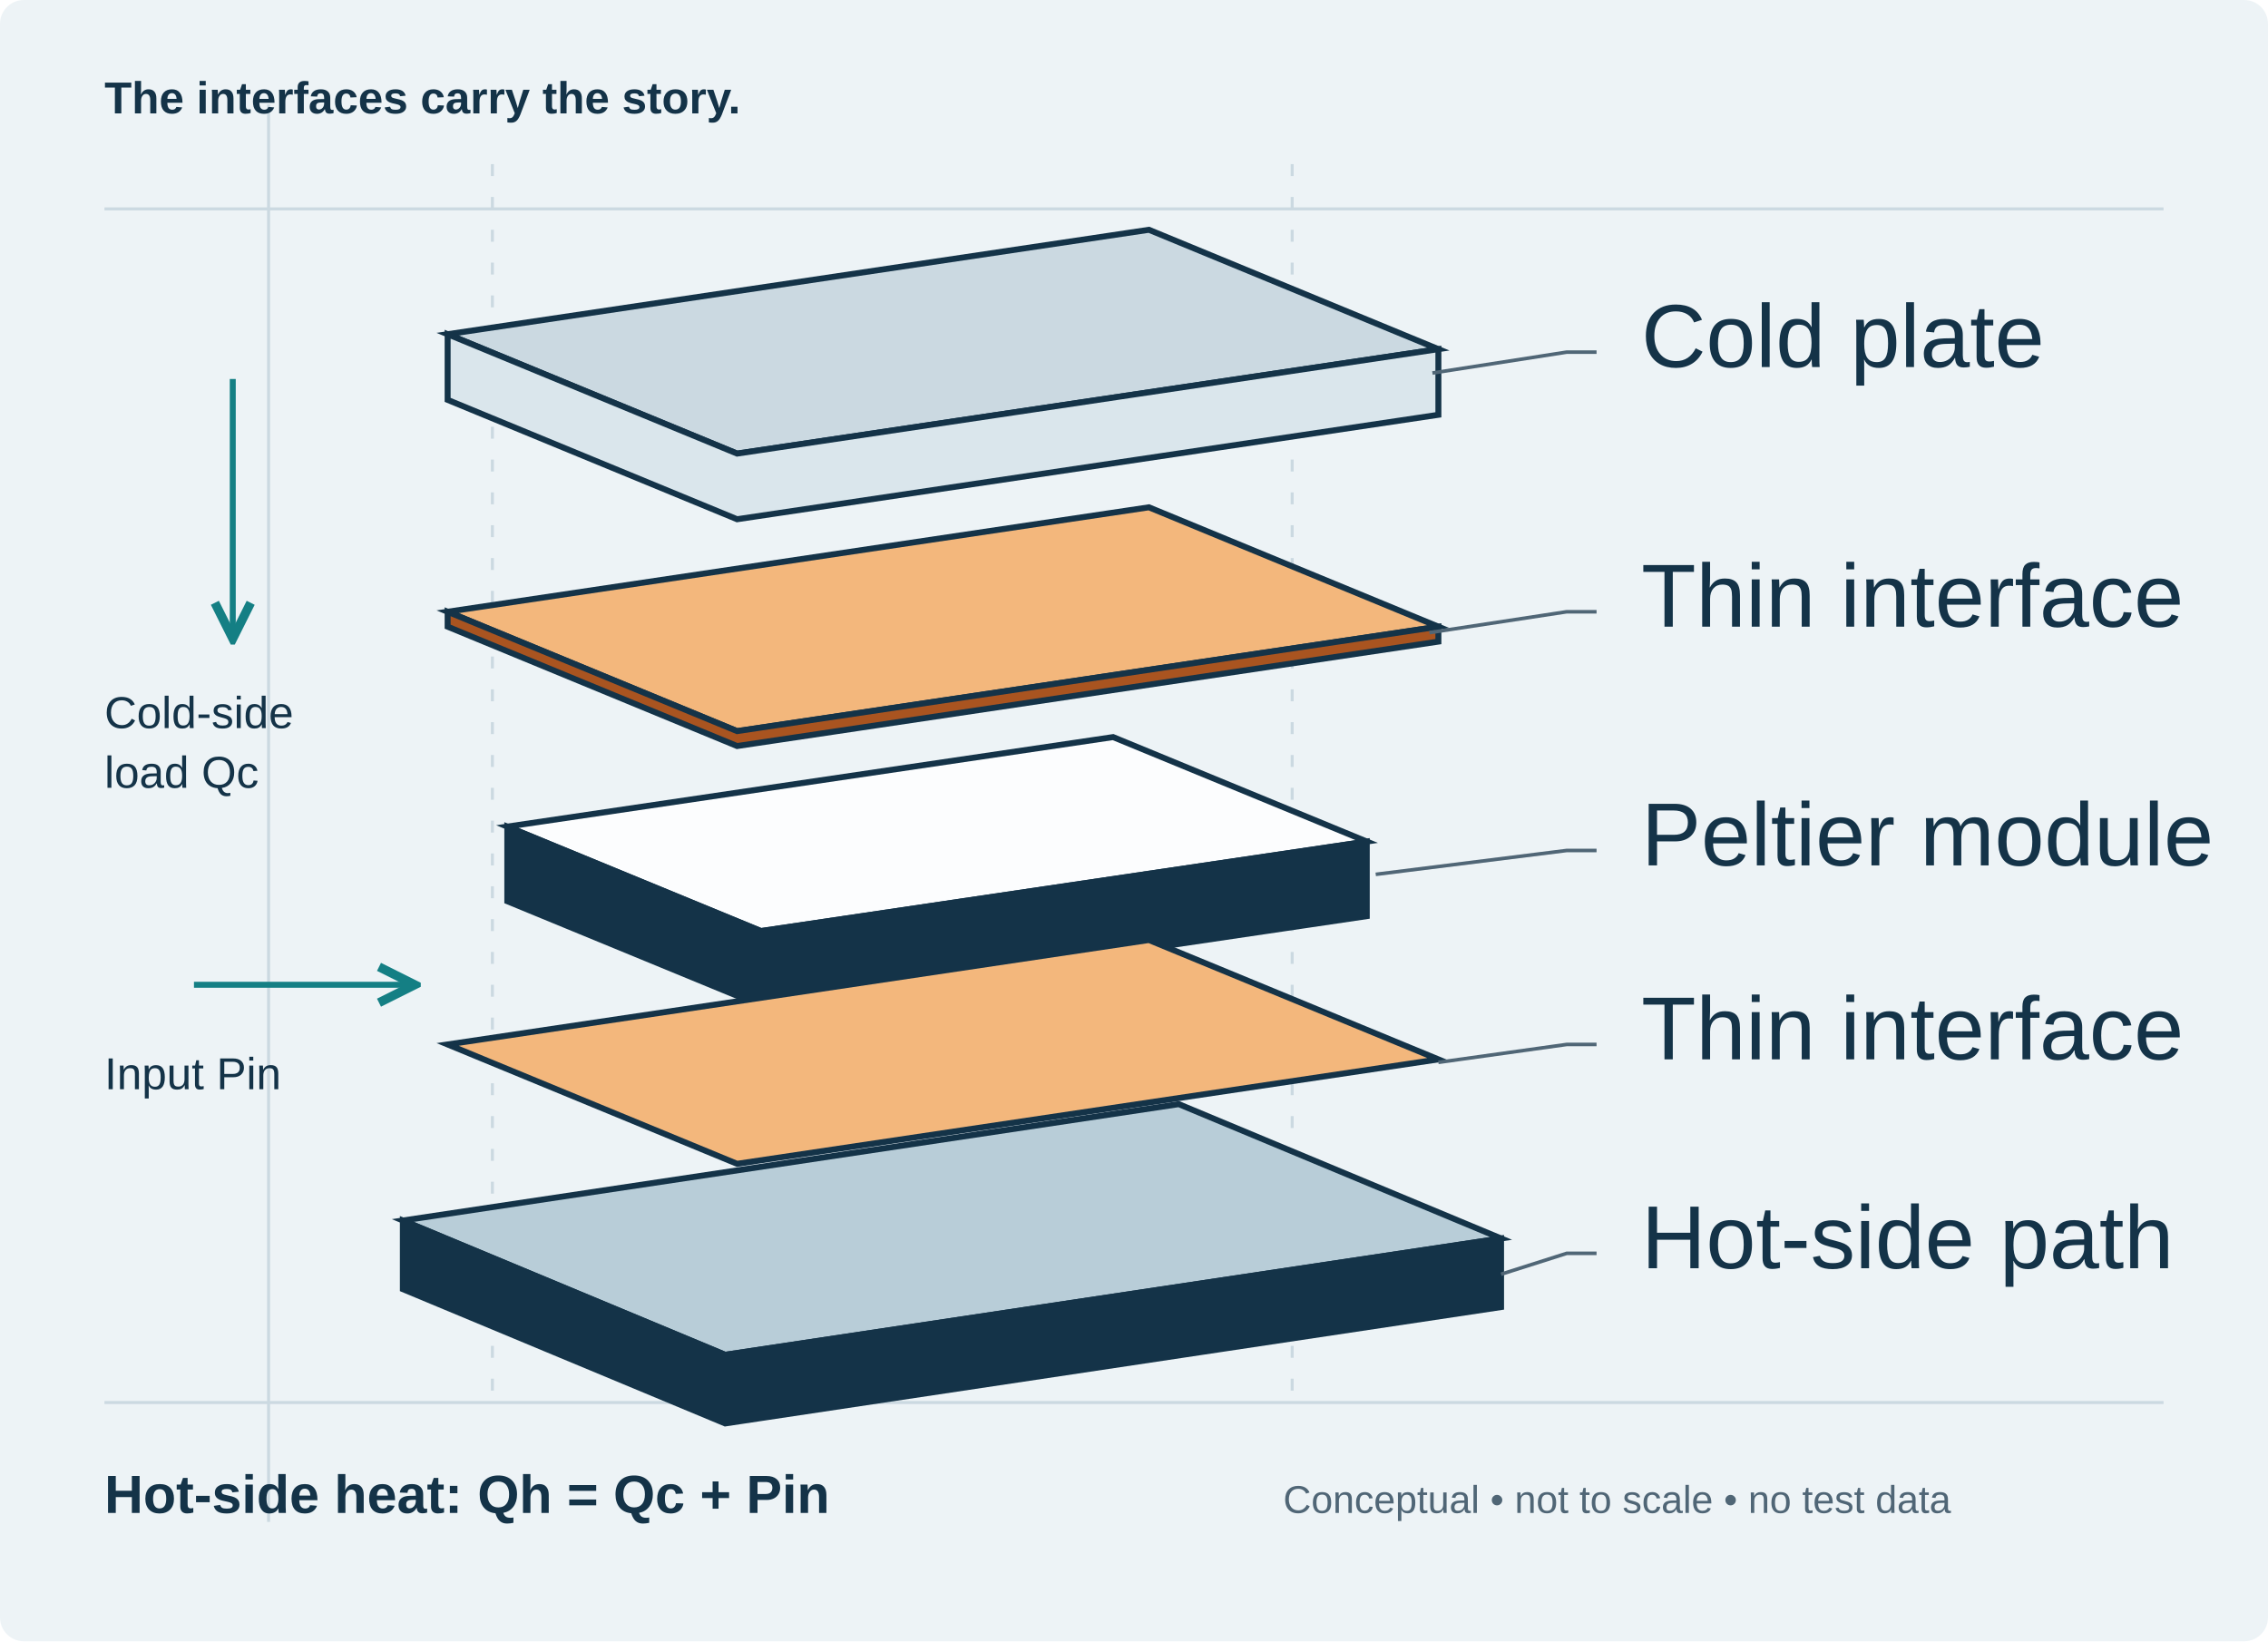
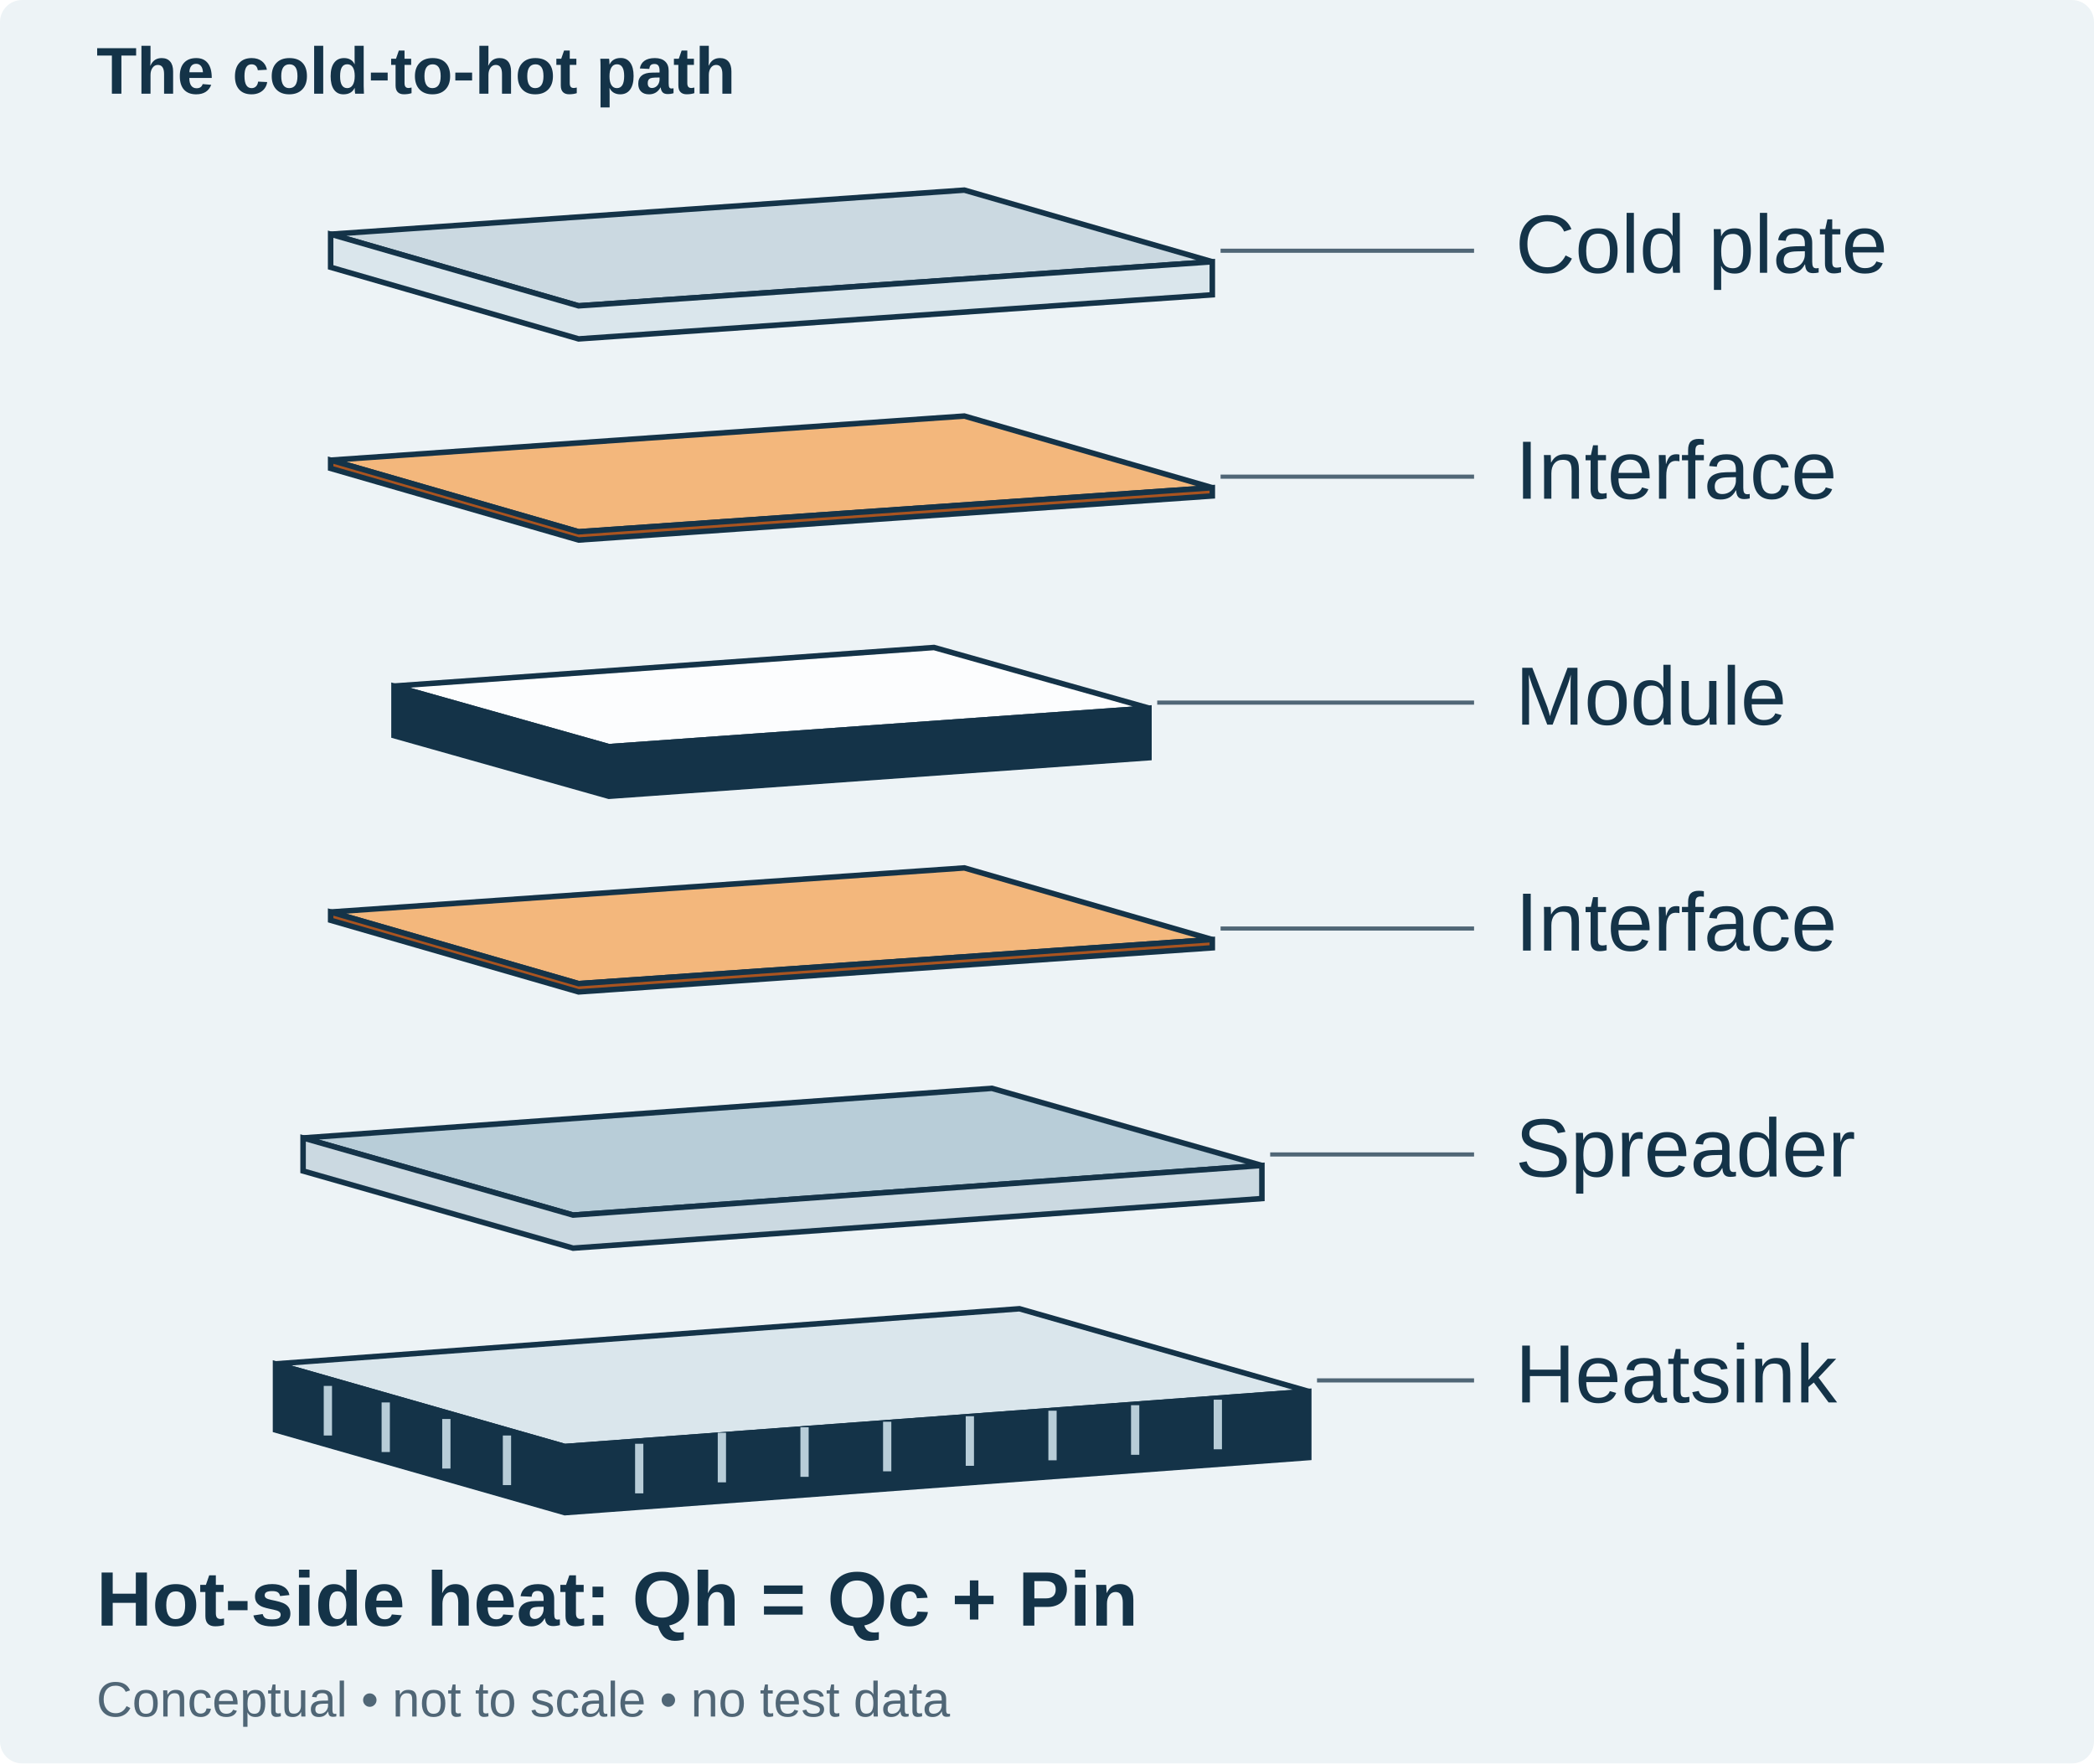
- <svg xmlns="http://www.w3.org/2000/svg" viewBox="0 0 760 550" role="img" aria-labelledby="title desc">
-   <defs>
-     <marker id="arrow" markerWidth="8" markerHeight="8" refX="6" refY="4" orient="auto">
-       <path d="M1 1 7 4 1 7" fill="none" stroke="#147f84" stroke-width="1.5" />
-     </marker>
-   </defs>
-   <rect width="760" height="550" rx="8" fill="#edf3f6" />
-   <g fill="none" stroke="#cbd9e1" stroke-width="1">
-     <path d="M35 70H725M35 470H725M90 35V510" />
-     <path d="M165 55V470M433 55V470" stroke-dasharray="4 7" />
-   </g>
+ <svg xmlns="http://www.w3.org/2000/svg" width="760" height="640" viewBox="0 0 760 640" role="img" aria-labelledby="title desc">
+   <rect width="760" height="640" rx="8" fill="#edf3f6" />
  <g font-family="Segoe UI,Arial,sans-serif" fill="#143348">
-     <text x="35" y="38" font-size="15" font-weight="600">The interfaces carry the story.</text>
-     <g stroke="#143348" stroke-width="2">
-       <path d="m150 112 235-35 97 40-235 35Z" fill="#cbd9e1" />
-       <path d="m150 112 97 40 235-35v22l-235 35-97-40Z" fill="#dae6ec" />
-       <path d="m150 205 235-35 97 40-235 35Z" fill="#f3b77c" />
-       <path d="m150 205 97 40 235-35v5l-235 35-97-40Z" fill="#a95420" />
-       <path d="m170 277 203-30 85 35-203 30Z" fill="#fcfdfe" />
-       <path d="m170 277 85 35 203-30v25l-203 30-85-35Z" fill="#143348" />
-       <path d="m150 350 235-35 97 40-235 35Z" fill="#f3b77c" />
-       <path d="m135 409 260-39 108 45-260 39Z" fill="#b8cdd8" />
-       <path d="m135 409 108 45 260-39v23l-260 39-108-45Z" fill="#143348" />
+     <text x="35" y="34" font-size="24" font-weight="600">The cold-to-hot path</text>
+     <g font-size="30">
+       <g data-stack-layer="heatsink" data-stack-level="5" transform="translate(0 495)">
+         <path d="m100 0 270-20 105 30-270 20Z" fill="#dae6ec" stroke="#143348" stroke-width="2" />
+         <path d="m100 0 105 30 270-20v24l-270 20-105-30Z" fill="#143348" stroke="#143348" stroke-width="2" />
+         <path d="M119 8v18M140 14v18M162 20v18M184 26v18M232 29v18M262 25v18M292 23v18M322 21v18M352 19v18M382 17v18M412 15v18M442 13v18" fill="none" stroke="#b8cdd8" stroke-width="3" />
+       </g>
+       <g data-stack-layer="spreader" data-stack-level="4" transform="translate(0 413)">
+         <path d="m110 0 250-18 98 28-250 18Z" fill="#b8cdd8" stroke="#143348" stroke-width="2" />
+         <path d="m110 0 98 28 250-18v12l-250 18-98-28Z" fill="#cbd9e1" stroke="#143348" stroke-width="2" />
+       </g>
+       <g data-stack-layer="lower-interface" data-stack-level="3" transform="translate(0 331)">
+         <path d="m120 0 230-16 90 26-230 16Z" fill="#f3b77c" stroke="#143348" stroke-width="2" />
+         <path d="m120 0 90 26 230-16v3l-230 16-90-26Z" fill="#a95420" stroke="#143348" stroke-width="2" />
+       </g>
+       <g data-stack-layer="module" data-stack-level="2" transform="translate(0 249)">
+         <path d="m143 0 196-14 78 22-196 14Z" fill="#fcfdfe" stroke="#143348" stroke-width="2" />
+         <path d="m143 0 78 22 196-14v18l-196 14-78-22Z" fill="#143348" stroke="#143348" stroke-width="2" />
+       </g>
+       <g data-stack-layer="upper-interface" data-stack-level="1" transform="translate(0 167)">
+         <path d="m120 0 230-16 90 26-230 16Z" fill="#f3b77c" stroke="#143348" stroke-width="2" />
+         <path d="m120 0 90 26 230-16v3l-230 16-90-26Z" fill="#a95420" stroke="#143348" stroke-width="2" />
+       </g>
+       <g data-stack-layer="cold-plate" data-stack-level="0" transform="translate(0 85)">
+         <path d="m120 0 230-16 90 26-230 16Z" fill="#cbd9e1" stroke="#143348" stroke-width="2" />
+         <path d="m120 0 90 26 230-16v12l-230 16-90-26Z" fill="#dae6ec" stroke="#143348" stroke-width="2" />
+       </g>
+       <g data-stack-label="cold-plate" data-stack-level="0" transform="translate(0 85)">
+         <path d="M443 6H535" fill="none" stroke="#506676" stroke-width="1.5" />
+         <text x="550" y="14">Cold plate</text>
+       </g>
+       <g data-stack-label="upper-interface" data-stack-level="1" transform="translate(0 167)">
+         <path d="M443 6H535" fill="none" stroke="#506676" stroke-width="1.5" />
+         <text x="550" y="14">Interface</text>
+       </g>
+       <g data-stack-label="module" data-stack-level="2" transform="translate(0 249)">
+         <path d="M420 6H535" fill="none" stroke="#506676" stroke-width="1.5" />
+         <text x="550" y="14">Module</text>
+       </g>
+       <g data-stack-label="lower-interface" data-stack-level="3" transform="translate(0 331)">
+         <path d="M443 6H535" fill="none" stroke="#506676" stroke-width="1.5" />
+         <text x="550" y="14">Interface</text>
+       </g>
+       <g data-stack-label="spreader" data-stack-level="4" transform="translate(0 413)">
+         <path d="M461 6H535" fill="none" stroke="#506676" stroke-width="1.5" />
+         <text x="550" y="14">Spreader</text>
+       </g>
+       <g data-stack-label="heatsink" data-stack-level="5" transform="translate(0 495)">
+         <path d="M478 6H535" fill="none" stroke="#506676" stroke-width="1.5" />
+         <text x="550" y="14">Heatsink</text>
+       </g>
    </g>
-     <g fill="none" stroke="#506676" stroke-width="1.2">
-       <path d="m480 125 45-7h10M479 212l46-7h10M461 293l64-8h10M482 356l43-6h10M503 427l22-7h10" />
-     </g>
-     <g font-size="30">
-       <text x="550" y="123">Cold plate</text>
-       <text x="550" y="210">Thin interface</text>
-       <text x="550" y="290">Peltier module</text>
-       <text x="550" y="355">Thin interface</text>
-       <text x="550" y="425">Hot-side path</text>
-     </g>
-     <path d="M78 127V212" fill="none" stroke="#147f84" stroke-width="2" marker-end="url(#arrow)" />
-     <text x="35" y="244" font-size="15">Cold-side</text>
-     <text x="35" y="264" font-size="15">load Qc</text>
-     <path d="M65 330h72" fill="none" stroke="#147f84" stroke-width="2" marker-end="url(#arrow)" />
-     <text x="35" y="365" font-size="15">Input Pin</text>
-     <text x="35" y="507" font-size="18" font-weight="600">Hot-side heat: Qh = Qc + Pin</text>
-     <text x="430" y="507" font-size="13" fill="#506676">Conceptual • not to scale • no test data</text>
+     <text x="35" y="590" font-size="28" font-weight="600">Hot-side heat: Qh = Qc + Pin</text>
+     <text x="35" y="623" font-size="18" fill="#506676">Conceptual • not to scale • no test data</text>
  </g>
</svg>
